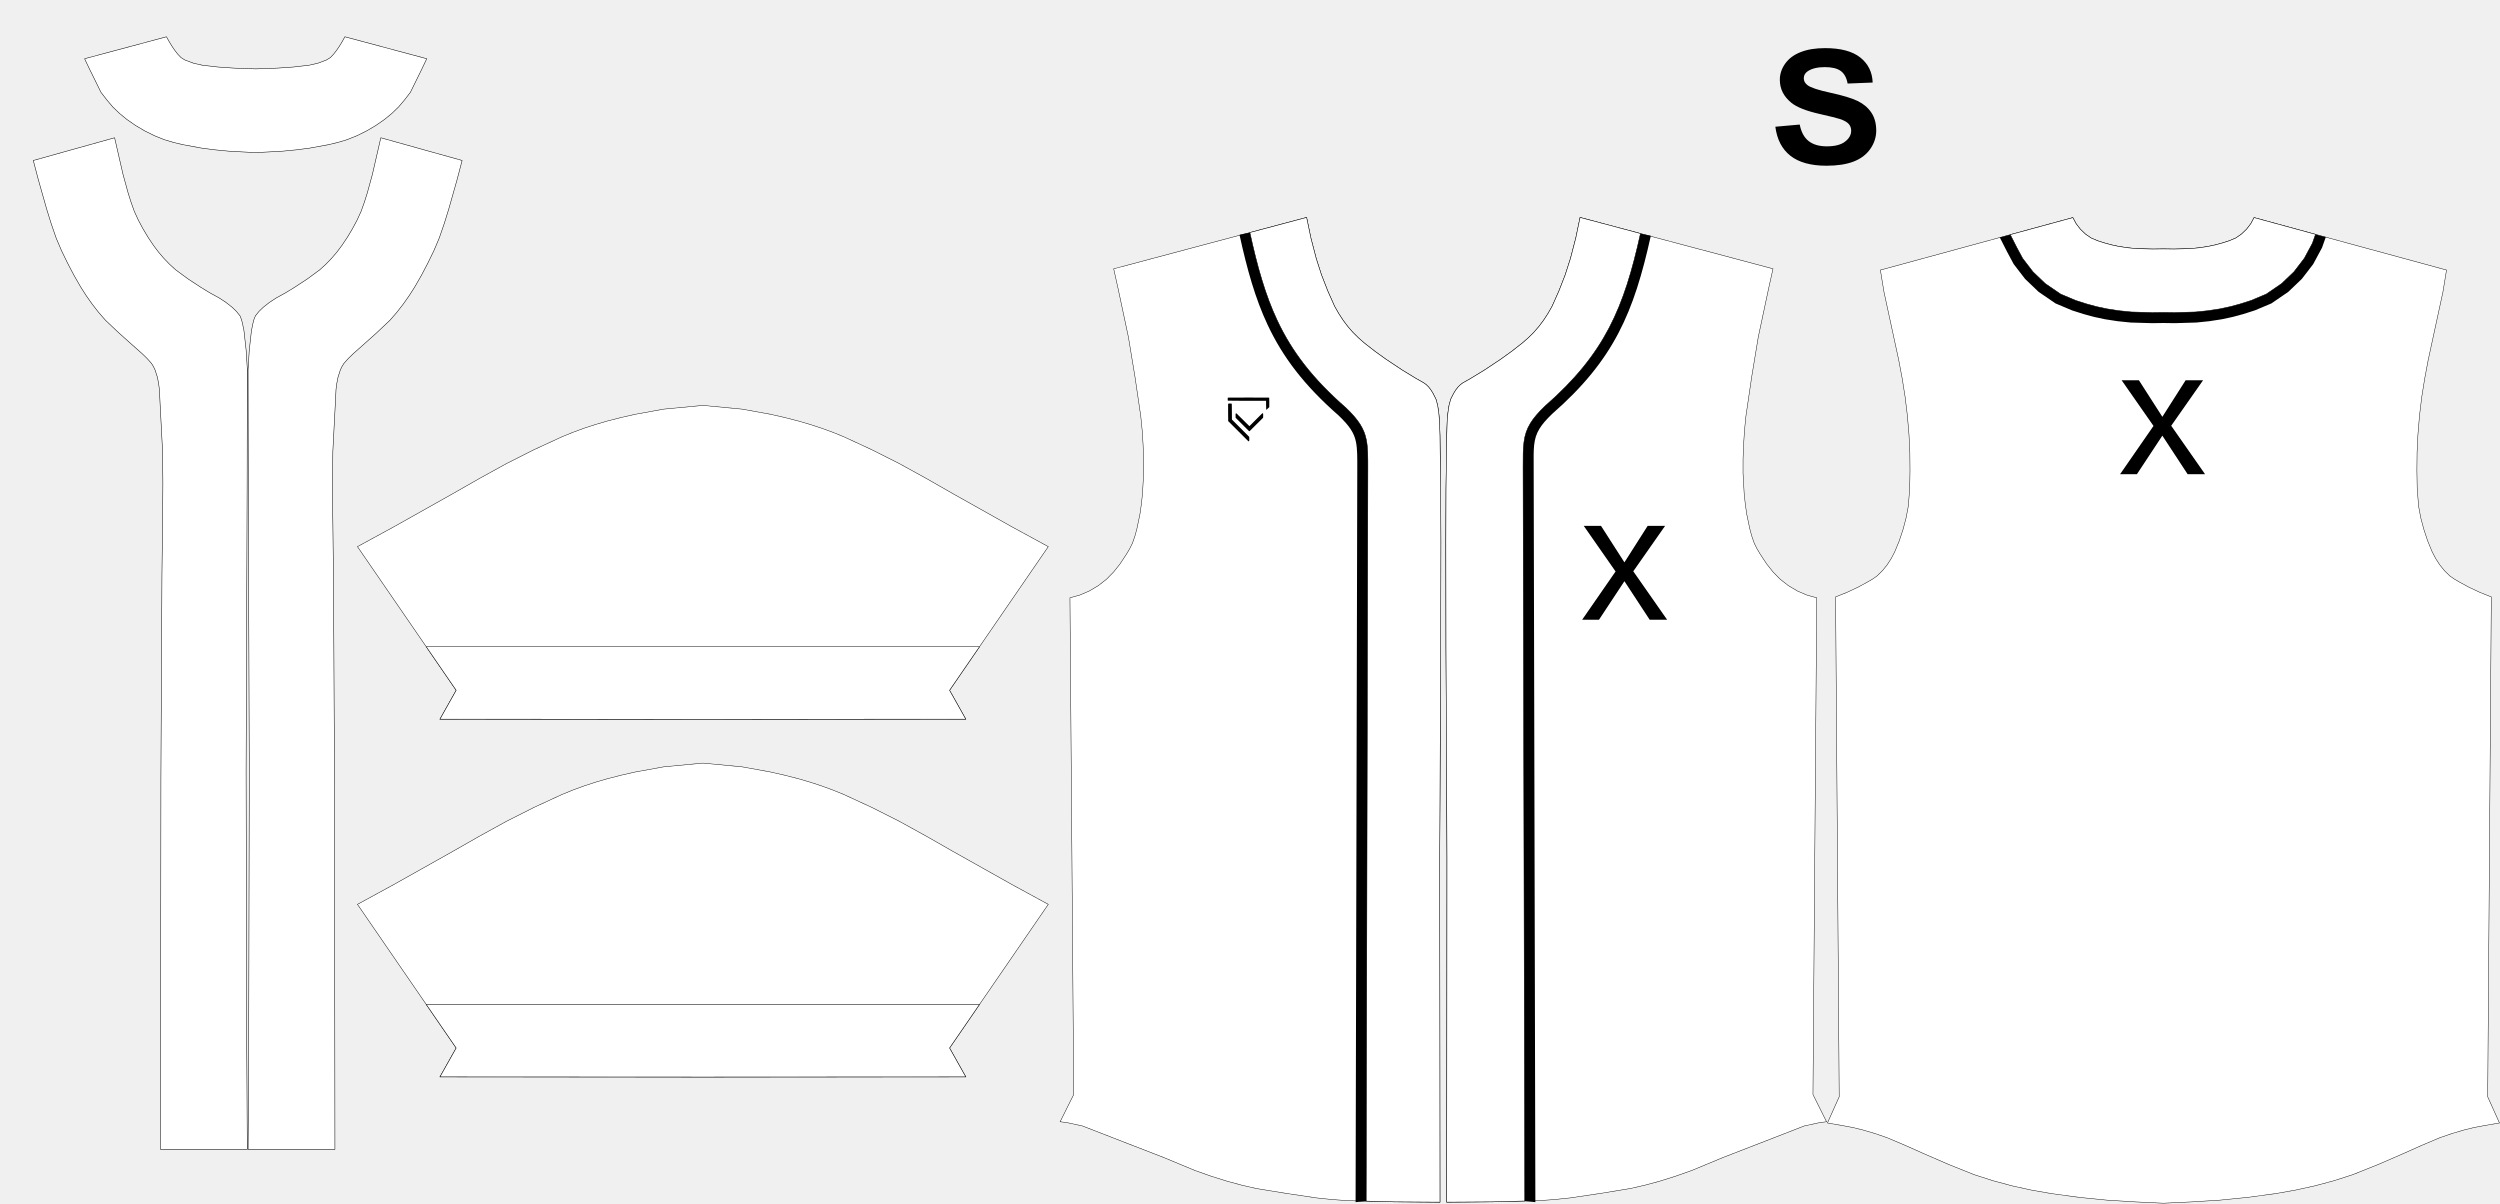
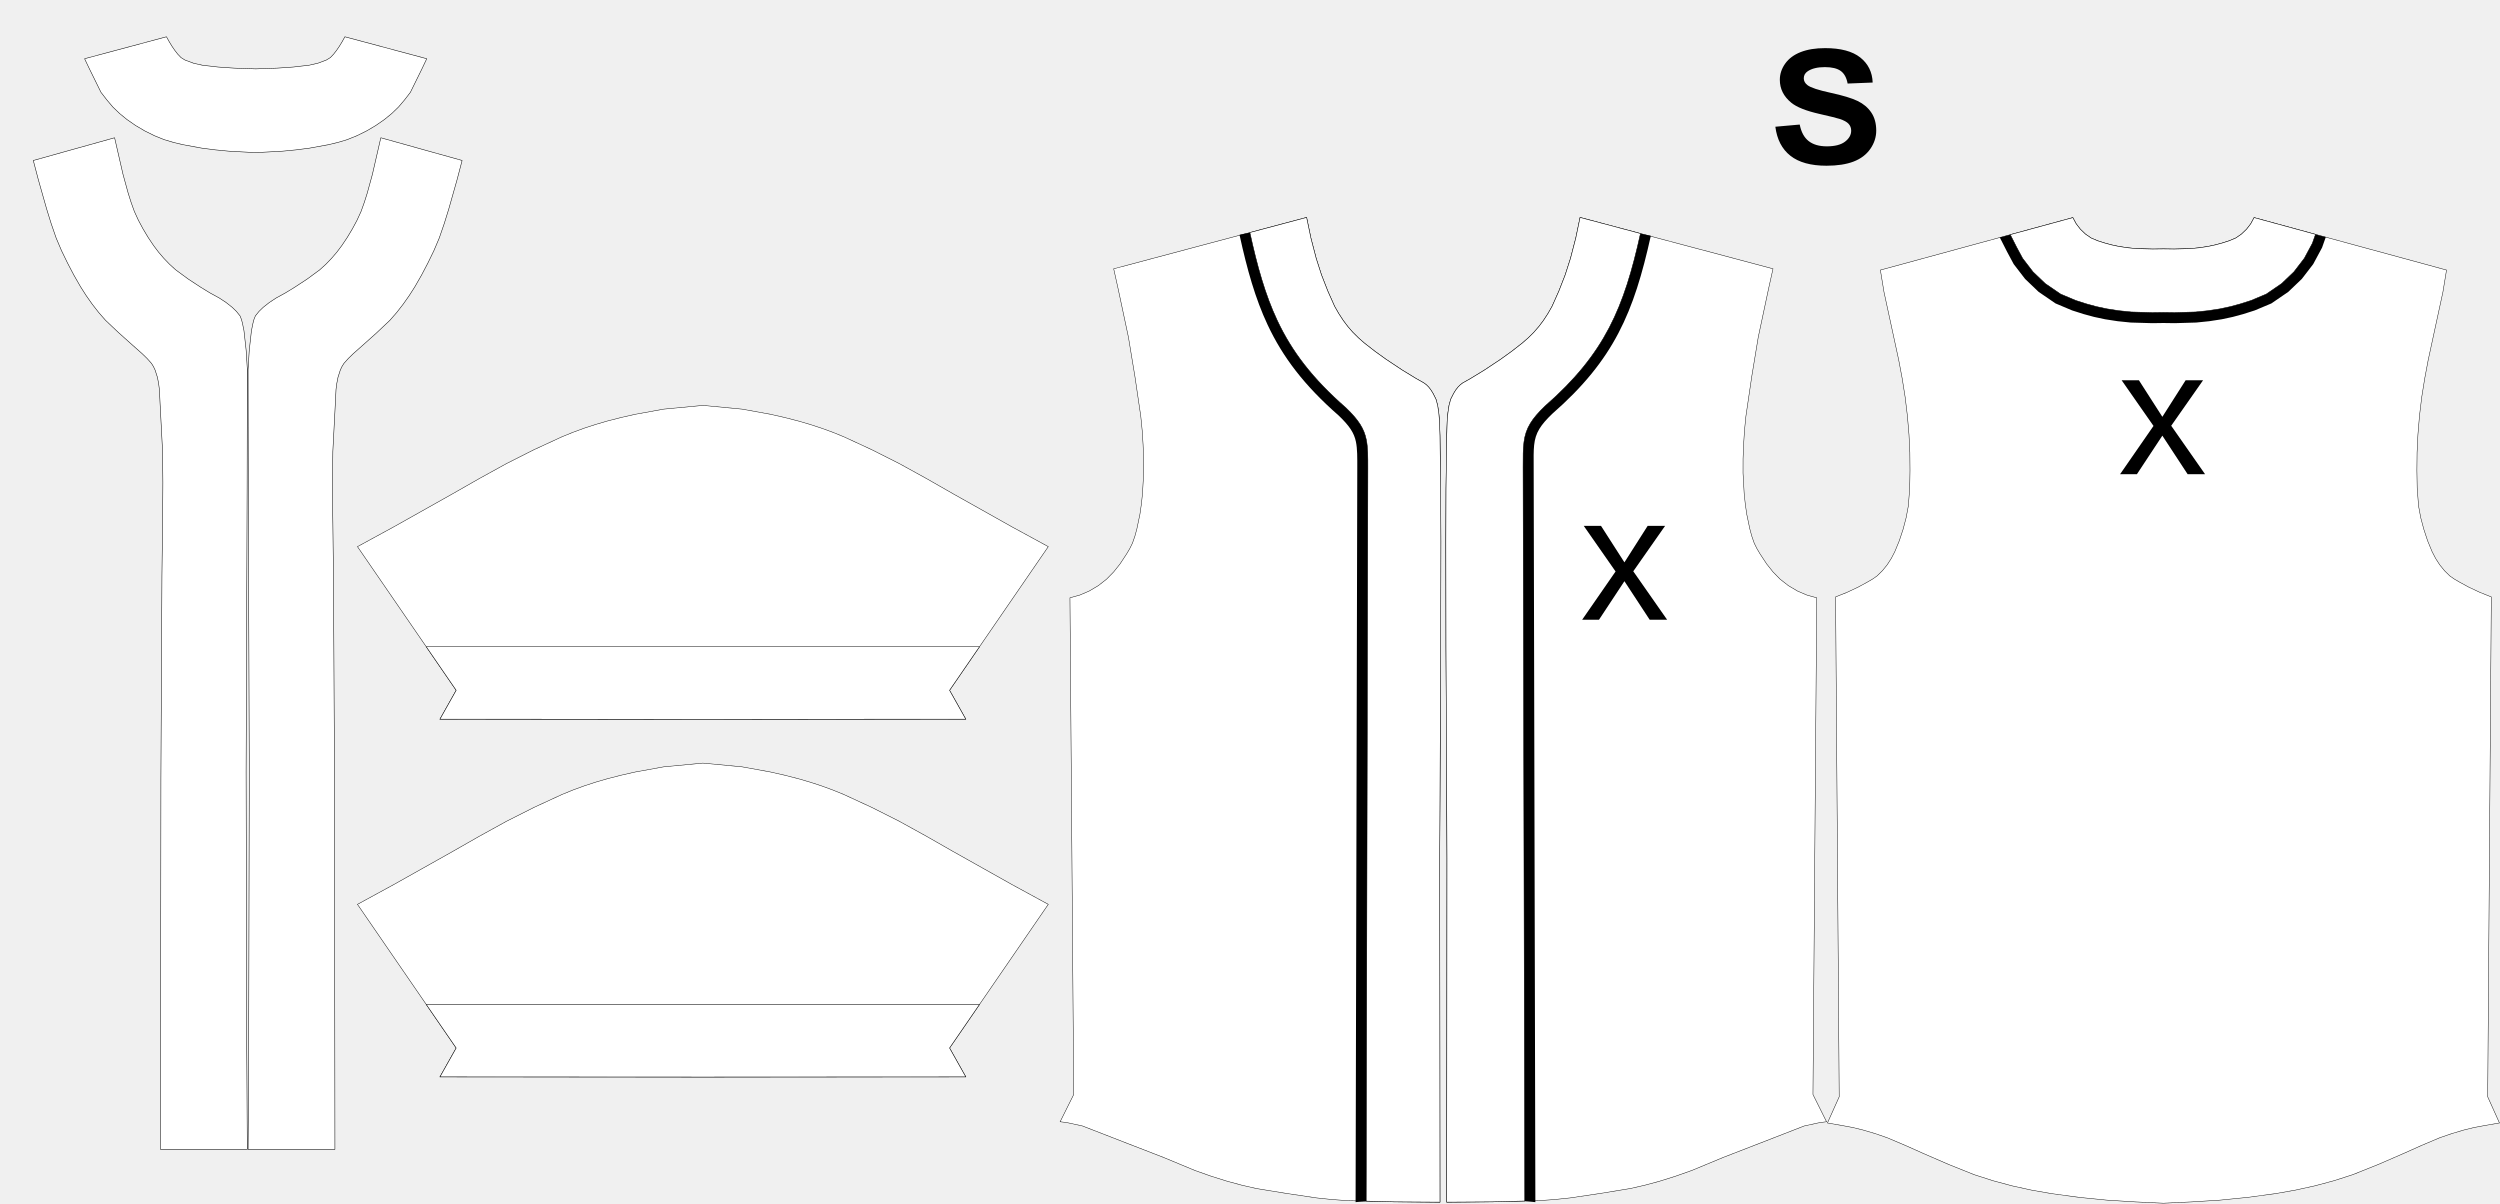
<svg xmlns="http://www.w3.org/2000/svg" width="100%" height="100%" viewBox="0 0 23619 11373" version="1.1" xml:space="preserve" style="fill-rule:evenodd;clip-rule:evenodd;stroke-miterlimit:2.613;">
  <path id="zone2" d="M4156.59,10173.8L4309.83,9901.21L3377.16,8543.91L3718.68,8357.7L4274.75,8045.33L4529.33,7900.04L4786.04,7758.58L5045.33,7627.76L5309.08,7506.05L5413.96,7463.34L5520.38,7424.42L5627.92,7389.37L5736.67,7357.55L5868.67,7323.67L6001.58,7293.6L6269.46,7244.95L6640.46,7209.6L7011.46,7244.95L7279.33,7293.6L7411.88,7323.67L7543.92,7357.55L7652.67,7389.37L7760.25,7424.42L7866.88,7463.34L7971.79,7506.05L8235.25,7627.76L8494.88,7758.58L8751.5,7900.04L9005.83,8045.33L9561.88,8357.7L9903.75,8543.91L8971.08,9901.21L9124.29,10173.8L6640.46,10175.3L4156.59,10173.8ZM4156.59,6794.29L4309.83,6521.71L3377.12,5164.42L3718.69,4978.21L4274.75,4665.83L4529.33,4520.54L4786.04,4379.12L5045.33,4248.25L5309.04,4126.54L5413.96,4083.83L5520.33,4044.92L5627.92,4009.88L5736.67,3978.04L5868.67,3944.17L6001.58,3914.08L6269.46,3865.46L6640.46,3830.12L7011.46,3865.46L7279.29,3914.08L7411.88,3944.17L7543.92,3978.04L7652.67,4009.88L7760.25,4044.92L7866.88,4083.83L7971.79,4126.54L8235.25,4248.25L8494.88,4379.12L8751.54,4520.54L9005.83,4665.83L9561.88,4978.21L9903.75,5164.42L8971.08,6521.71L9124.29,6794.29L6640.46,6795.79L4156.59,6794.29Z" style="fill:#fff;stroke:#000;stroke-width:4.19px;" />
  <path id="zone11" d="M17163.8,5647.88L17128.1,10340.2L17256.5,10597.9L17207.3,10603.8L17176.4,10609.1L17045.3,10637.7L16618.8,10803.5L16279,10935.2L15984.1,11057.7L15831.8,11111.6L15678.1,11159.9L15542,11196.7L15404.7,11228.2L15129.7,11273.3L14835.4,11317.2L14686.3,11332.8L14536.7,11343.4L14102.3,11354.3L13667.8,11357.5L13670.5,8108.5L13661.1,6112.67L13659.6,5115.04L13661.4,4616.12L13667.8,4117.46L13672.8,3973.17L13679.3,3901.58L13689.9,3830L13705.8,3771.67L13733.2,3717.46L13752.7,3685.67L13775.7,3655.92L13796.5,3635.29L13820.1,3617.62L13892.3,3576.96L14025.4,3495.67L14177.4,3394.67L14282.2,3319.25L14384.1,3239.75L14438.7,3191.71L14490.2,3140.75L14537.9,3086L14581.8,3027.96L14624.8,2961.96L14663.7,2893.62L14727.9,2749.62L14787.4,2597.04L14837.5,2440.96L14887.5,2248.58L14927.9,2054.21L16750.5,2539.33L16707.8,2731.67L16611.2,3185.54L16549.6,3558.42L16494.5,3932.5L16481.3,4066.21L16472.8,4200.54L16467.7,4334.83L16467.4,4469.17L16478.3,4664.12L16488.6,4761.33L16502.5,4857.96L16531.4,4996.38L16549.9,5064.71L16573.2,5131.54L16598.5,5182.79L16627.7,5232.29L16690.7,5328L16750.5,5403.12L16817.6,5471.75L16896,5533L16982,5583.96L17070.7,5622L17163.8,5647.88ZM10108.5,5647.88L10201.5,5622L10290.2,5583.96L10376.2,5533L10454.5,5471.75L10521.7,5403.12L10581.5,5328L10644.5,5232.29L10673.7,5182.79L10699,5131.54L10722.3,5064.71L10740.8,4996.38L10769.7,4857.96L10783.5,4761.33L10793.9,4664.12L10804.8,4469.17L10804.5,4334.83L10799.4,4200.54L10790.9,4066.21L10777.7,3932.5L10722.6,3558.42L10661,3185.54L10564.4,2731.67L10521.7,2539.33L12344.3,2054.21L12384.7,2248.58L12434.7,2440.96L12484.8,2597.04L12544.3,2749.62L12608.5,2893.62L12647.4,2961.96L12690.4,3027.96L12734.2,3086L12782,3140.75L12833.6,3191.71L12888,3239.75L12990,3319.25L13094.8,3394.67L13246.8,3495.67L13379.9,3576.96L13452,3617.62L13475.6,3635.29L13496.6,3655.92L13519.5,3685.67L13539,3717.46L13566.4,3771.67L13582.3,3830L13592.9,3901.58L13599.4,3973.17L13604.3,4117.46L13610.8,4616.12L13612.6,5115.04L13611.1,6112.67L13601.7,8108.5L13604.3,11357.5L13169.9,11354.3L12735.5,11343.4L12585.8,11332.8L12436.8,11317.2L12142.5,11273.3L11867.4,11228.2L11730.2,11196.7L11594.1,11159.9L11440.4,11111.6L11288.1,11057.7L10993.2,10935.2L10653.4,10803.5L10226.9,10637.7L10095.8,10609.1L10064.8,10603.8L10015.7,10597.9L10144.1,10340.2L10108.5,5647.88ZM20439.4,11367.4L20172.9,11355L19906.3,11338.5L19641,11312L19376.8,11276L19192.5,11243.6L19009.7,11203.5L18828.6,11154.8L18650,11097.3L18409.9,11001.2L18172.9,10898.3L18001.2,10821.6L17828.2,10748.5L17716.1,10709.9L17601.8,10676L17505.6,10652.4L17407.1,10634.1L17265,10609.3L17376.1,10362L17341.9,5639.5L17449.6,5596.46L17554.5,5547.21L17645.7,5497.38L17690.8,5471.12L17733.2,5441.67L17784.2,5391.83L17829.4,5336.12L17868,5276.25L17901,5212.83L17944,5108.46L17979.5,5001.12L18008.3,4891.75L18029.2,4780.83L18042.2,4612.79L18044.9,4444.46L18043.4,4275.79L18035.5,4107.71L18020.4,3929.58L17999.2,3752.38L17971.2,3576.08L17938.2,3400.62L17799.3,2759.33L17765.1,2551.46L19583.2,2055.79L19614.4,2113.88L19654.5,2166.08L19702.3,2211.75L19756.6,2248.92L19818.8,2275.17L19883.6,2295.79L19948.8,2313.5L20015.2,2327.67L20095.3,2340.04L20176.1,2348.29L20338.3,2353L20439.4,2351.54L20540.3,2353L20702.8,2348.29L20783.5,2340.04L20863.8,2327.67L20929.8,2313.5L20995.2,2295.79L21059.8,2275.17L21122.3,2248.92L21176.6,2211.75L21224.4,2166.08L21264.5,2113.88L21295.7,2055.79L23113.8,2551.46L23079.6,2759.33L22940.7,3400.62L22907.7,3576.08L22879.4,3752.38L22858.2,3929.58L22843.4,4107.71L22835.5,4275.79L22833.7,4444.46L22836.7,4612.79L22849.6,4780.83L22870.2,4891.75L22899.5,5001.12L22934.8,5108.46L22977.9,5212.83L23010.9,5276.25L23049.5,5336.12L23094.6,5391.83L23145.3,5441.67L23188.1,5471.12L23232.9,5497.38L23324,5547.21L23429,5596.46L23536.9,5639.5L23502.7,10362L23613.9,10609.3L23471.5,10634.1L23373.3,10652.4L23276.9,10676L23162.8,10709.9L23050.4,10748.5L22877.6,10821.6L22706,10898.3L22468.9,11001.2L22228.9,11097.3L22050.3,11154.8L21868.9,11203.5L21686.4,11243.6L21502.1,11276L21237.6,11312L20972.2,11338.5L20706,11355L20439.4,11367.4Z" style="fill:#fff;stroke:#000;stroke-width:4.19px;" />
-   <path id="zone22" d="M11794.1,4168.86C11793,4168.21 11604.4,3980.12 11603.5,3978.71C11602.8,3977.66 11602.7,3972.94 11602.7,3897.17L11602.7,3816.75L11603.7,3815.31C11605.6,3812.44 11606,3812.37 11621,3812.5C11633.7,3812.61 11634.4,3812.65 11635.5,3813.49C11636.2,3813.96 11637,3815.01 11637.4,3815.81C11638.1,3817.15 11638.2,3822.69 11638.4,3890.55L11638.7,3963.85L11720.4,4045.39C11765.2,4090.24 11802.1,4127.27 11802.4,4127.69C11802.6,4128.14 11802.8,4135.81 11802.8,4146.66C11802.7,4166.94 11802.8,4166.4 11799.8,4168.42C11798.3,4169.46 11795.5,4169.68 11794.1,4168.86L11794.1,4168.86ZM11800.3,4073.04C11799,4072.29 11674.9,3948.73 11674,3947.21C11673.3,3946.04 11673.2,3944.65 11673.2,3928.11C11673.2,3908.91 11673.2,3908.59 11675.4,3906.57C11676.8,3905.29 11679.1,3904.77 11681.1,3905.3C11682.4,3905.65 11692.7,3915.7 11743,3966.02C11776.2,3999.19 11803.5,4026.33 11803.7,4026.33C11803.8,4026.33 11831,3999.18 11864,3966.01C11897.1,3932.83 11924.7,3905.39 11925.3,3905.04C11927.1,3904.14 11929.1,3904.23 11931,3905.27C11934.1,3906.99 11934,3906.37 11934,3926.94C11934,3942.23 11933.9,3945.56 11933.4,3946.54C11932.5,3948.2 11807.2,4072.68 11805.9,4073.18C11804.4,4073.74 11801.5,4073.66 11800.3,4073.04L11800.3,4073.04ZM11962.5,3869.26C11962,3868.46 11961.8,3862.01 11961.6,3827.49L11961.3,3786.66L11898.7,3786.66C11864.4,3786.66 11783.2,3786.54 11718.4,3786.38C11604.8,3786.11 11600.5,3786.07 11599.7,3785.33C11599,3784.61 11598.9,3783.58 11598.9,3771.05C11598.9,3758.11 11599,3757.51 11599.8,3756.71C11600.6,3755.87 11601.2,3755.86 11795.4,3755.86C11989.5,3755.86 11990.1,3755.87 11990.9,3756.71C11991.8,3757.54 11991.8,3758.11 11991.8,3801.87L11991.8,3846.19L11990.2,3847.85C11989.3,3848.76 11983.6,3854.16 11977.4,3859.85C11967,3869.52 11966.1,3870.21 11964.7,3870.21C11963.5,3870.21 11962.9,3869.97 11962.5,3869.26Z" style="fill-rule:nonzero;" />
  <path id="zone3" d="M9253.7,6110.42L8971.08,6521.71L9124.29,6794.29L6640.46,6795.79L4156.59,6794.29L4309.83,6521.71L4027.2,6110.42L9253.7,6110.42ZM9253.7,9489.91L8971.08,9901.2L9124.29,10173.8L6640.46,10175.3L4156.59,10173.8L4309.83,9901.2L4027.2,9489.91L9253.7,9489.91ZM2336.51,10859.1L1516.31,10859.1L1520.13,7362.13L1529.85,5444.08L1536.91,4854.96L1538.7,4560.58L1536.04,4266.17L1511.62,3797.17L1506,3680L1498.36,3621.75L1487.19,3564.33L1465.38,3496.29L1450.09,3463.62L1431.23,3433.29L1389.43,3386.46L1344.69,3342.88L1250.47,3259.29L1121.81,3144.17L996.679,3025.83L931.913,2951.62L871.258,2873.62L814.467,2792.96L761.458,2709.92L697.271,2598.04L637.533,2483.83L580.992,2367.54L530.642,2248.92L483.529,2112.62L440.863,1975.08L362.264,1697.79L314.572,1516.12L1082.63,1301.5L1161.86,1646.25L1210.42,1823.17L1238.09,1910.62L1269,1996.88L1307.59,2081.38L1351.75,2163.21L1399.45,2243L1451.25,2320.17L1497.78,2382L1548.13,2440.83L1601.97,2496.79L1659.38,2548.92L1777.45,2635.75L1900.5,2716.42L1984.42,2767.62L2070.96,2815.04L2134.27,2856.54L2194.01,2903.67L2233.19,2941.62L2267.63,2984.33L2281.17,3018.17L2290.6,3053.79L2305.02,3125.33L2325.33,3307.88L2336.84,3491.29L2334.76,4598.54L2325.04,7291.17L2330.94,9871.04L2336.51,10859.1ZM2343.92,10859.1L2349.48,9871.04L2355.38,7291.17L2345.66,4598.54L2343.58,3491.29L2355.09,3307.88L2375.41,3125.38L2389.82,3053.79L2399.25,3018.17L2412.8,2984.33L2447.24,2941.62L2486.37,2903.67L2546.15,2856.54L2609.46,2815.04L2696,2767.62L2779.92,2716.42L2902.97,2635.75L3021.04,2548.92L3078.45,2496.79L3132.29,2440.83L3182.64,2382L3229.18,2320.17L3280.98,2243L3328.67,2163.21L3372.83,2081.38L3411.43,1996.88L3442.33,1910.62L3470,1823.17L3518.57,1646.25L3597.79,1301.5L4365.83,1516.12L4318.17,1697.79L4239.54,1975.08L4196.88,2112.62L4149.78,2248.92L4099.43,2367.58L4042.89,2483.83L3983.15,2598.04L3918.97,2709.92L3865.96,2792.96L3809.17,2873.62L3748.51,2951.62L3683.75,3025.83L3558.62,3144.17L3429.95,3259.29L3335.73,3342.88L3290.99,3386.46L3249.2,3433.29L3230.34,3463.62L3215.05,3496.29L3193.24,3564.33L3182.06,3621.75L3174.42,3680L3168.81,3797.17L3144.38,4266.17L3141.72,4560.58L3143.51,4854.96L3150.58,5444.08L3160.29,7362.13L3164.12,10859.1L2343.92,10859.1ZM2415.69,1441.96L2161.07,1428.17L2033.89,1415.83L1907.62,1399.67L1728.19,1366.79L1639.21,1345.62L1551.69,1319.5L1458.62,1281.92L1368.44,1237.25L1281.5,1186.17L1198.99,1128.88L1129.99,1072.54L1065.67,1010.58L1008.4,942.708L953.788,871.958L846.292,653.458L799.296,554.792L1572.83,347.458L1598.68,394.125L1626.58,439.667L1651.85,476.375L1679.16,511.625L1710,543.917L1748.16,567.417L1828.35,597.375L1911.44,616.167L2061.82,633.5L2212.75,643.75L2415.69,650.792L2618.33,643.75L2769.26,633.5L2919.65,616.167L3002.73,597.375L3082.92,567.417L3121.09,543.917L3151.92,511.625L3179.23,476.375L3204.51,439.667L3232.4,394.125L3258.25,347.458L4031.79,554.792L3984.79,653.458L3877.3,871.958L3822.97,942.708L3765.4,1010.58L3701.09,1072.54L3632.09,1128.88L3549.54,1186.17L3462.93,1237.25L3372.47,1281.92L3279.39,1319.5L3191.87,1345.62L3103.18,1366.79L2923.46,1399.67L2797.19,1415.83L2670.3,1428.17L2415.69,1441.96ZM14405.5,11346.7L14102.3,11354.3L13667.8,11357.5L13670.5,8108.49L13661.1,6112.67L13659.6,5115.04L13661.4,4616.12L13667.8,4117.46L13672.8,3973.17L13679.3,3901.58L13689.9,3830L13705.8,3771.67L13733.2,3717.46L13752.7,3685.67L13775.7,3655.92L13796.5,3635.29L13820.1,3617.62L13892.3,3576.96L14025.4,3495.67L14177.4,3394.67L14282.2,3319.25L14384.1,3239.75L14438.7,3191.71L14490.2,3140.75L14537.9,3086L14581.8,3027.96L14624.8,2961.96L14663.7,2893.62L14727.9,2749.62L14787.4,2597.04L14837.5,2440.96L14887.5,2248.58L14927.9,2054.21L15498.6,2206.12C15344,2904.48 15164.8,3340.48 14596.9,3836.29C14533.2,3897.3 14489,3948.91 14458.4,3999.13C14389,4112.94 14389.1,4219.59 14389.5,4412.12L14405.5,11346.7ZM11808.2,2196.9L12344.3,2054.21L12384.7,2248.58L12434.7,2440.96L12484.8,2597.04L12544.3,2749.62L12608.5,2893.62L12647.4,2961.96L12690.4,3027.96L12734.2,3086L12782,3140.75L12833.6,3191.71L12888,3239.75L12990,3319.25L13094.8,3394.67L13246.8,3495.67L13379.9,3576.96L13452,3617.62L13475.6,3635.29L13496.6,3655.92L13519.5,3685.67L13539,3717.46L13566.4,3771.67L13582.3,3830L13592.9,3901.58L13599.4,3973.17L13604.3,4117.46L13610.8,4616.12L13612.6,5115.04L13611.1,6112.67L13601.7,8108.49L13604.3,11357.5L13169.9,11354.3L12907.1,11347.7L12923,4428.58C12923.2,4312.64 12923.4,4227.85 12908.3,4153.88C12887.3,4050.82 12836.7,3968.77 12715.6,3852.75C12400.1,3577.32 12204.6,3320.34 12066.6,3026.59C11953.2,2785.11 11878.6,2518.77 11808.2,2196.9ZM18992.1,2216.95L19583.2,2055.79L19614.4,2113.88L19654.5,2166.08L19702.3,2211.75L19756.6,2248.92L19818.8,2275.17L19883.6,2295.79L19948.8,2313.5L20015.2,2327.67L20095.3,2340.04L20176.1,2348.29L20338.3,2353L20439.4,2351.54L20540.3,2353L20702.8,2348.29L20783.5,2340.04L20863.8,2327.67L20929.8,2313.5L20995.2,2295.79L21059.8,2275.17L21122.3,2248.92L21176.6,2211.75L21224.4,2166.08L21264.5,2113.88L21295.7,2055.79L21876.2,2214.05L21845.9,2299.36L21770,2440.73L21672.2,2568.1L21555.8,2679.29L21410.9,2778.49L21267.6,2838.66L21164.9,2871.44L21071.3,2896.8L20972.5,2918L20859.7,2935.37L20742.1,2947.4L20544.7,2953.13L20439.4,2951.6L20333.9,2953.13L20136.9,2947.4L20019,2935.37L19906.7,2918.03L19807.4,2896.84L19713.9,2871.44L19610.8,2838.61L19467.6,2778.19L19323.1,2679.29L19206.7,2568.1L19108.9,2440.73L19051.4,2333.65L18992.1,2216.95Z" style="fill:#fff;stroke:#000;stroke-width:4.7px;stroke-linejoin:round;stroke-miterlimit:2;" />
  <path id="zone1" d="M12907.1,11347.7L12807.1,11357.5L12823,4428.36C12823.2,4320.96 12824.3,4242.37 12810.3,4173.86C12792.9,4088.41 12747.8,4022.39 12648,3926.53C12321.3,3640.91 12119.2,3373.8 11976.1,3069.11C11859.7,2821.42 11782.7,2548.4 11710.5,2218.26L11808.2,2196.9C11878.6,2518.77 11953.2,2785.11 12066.6,3026.59C12204.6,3320.34 12400.1,3577.32 12715.6,3852.75C12836.7,3968.77 12887.3,4050.82 12908.3,4153.88C12923.4,4227.85 12923.2,4312.64 12923,4428.58L12907.1,11347.7ZM14505.5,11357.5L14405.5,11346.7L14389.5,4412.12C14389.1,4219.59 14389,4112.94 14458.4,3999.13C14489,3948.91 14533.2,3897.3 14596.9,3836.29C15164.8,3340.48 15344,2904.48 15498.6,2206.12L15596.3,2227.74C15436.6,2948.77 15250,3398.29 14664.4,3910.07C14609.3,3963.01 14570.4,4007.48 14543.8,4051.2C14483.3,4150.35 14489.2,4244.17 14489.5,4411.9L14505.5,11357.5ZM21876.2,2214.05L21972.9,2240.42L21937.7,2339.95L21854.3,2495.21L21746.8,2635.11L21619,2757.21L21459,2866.75L21302.2,2932.58L21193.2,2967.38L21094.9,2994.01L20990.7,3016.38L20872.4,3034.6L20748.6,3047.26L20545.4,3053.15L20439.4,3051.61L20333.2,3053.15L20130.3,3047.26L20006.3,3034.59L19888.6,3016.42L19783.9,2994.07L19685.6,2967.38L19576.1,2932.52L19419.4,2866.41L19259.9,2757.21L19132.1,2635.11L19024.6,2495.21L18962.7,2379.96L18893,2242.78L18992.1,2216.95L19051.4,2333.65L19108.9,2440.73L19206.7,2568.1L19323.1,2679.29L19467.6,2778.19L19610.8,2838.61L19713.9,2871.44L19807.4,2896.84L19906.7,2918.03L20019,2935.37L20136.9,2947.4L20333.9,2953.13L20439.4,2951.6L20544.7,2953.13L20742.1,2947.4L20859.7,2935.37L20972.5,2918L21071.3,2896.8L21164.9,2871.44L21267.6,2838.66L21410.9,2778.49L21555.8,2679.29L21672.2,2568.1L21770,2440.73L21845.9,2299.36L21876.2,2214.05Z" />
  <path d="M16772.8,1197.29L17003,1176.79C17016.9,1247.62 17045,1299.62 17087.4,1332.79C17129.8,1366 17187,1382.62 17258.9,1382.62C17335.2,1382.62 17392.6,1367.83 17431.2,1338.29C17469.9,1308.75 17489.2,1274.21 17489.2,1234.67C17489.2,1209.29 17481.1,1187.67 17464.8,1169.83C17448.6,1152 17420.2,1136.5 17379.7,1123.33C17352,1114.54 17288.8,1098.92 17190.2,1076.46C17063.3,1047.67 16974.2,1012.25 16923.1,970.25C16851.1,911.167 16815.1,839.167 16815.1,754.208C16815.1,699.5 16832,648.375 16865.9,600.75C16899.8,553.125 16948.5,516.875 17012.2,492C17075.9,467.083 17152.8,454.625 17242.9,454.625C17390.1,454.625 17500.8,484.167 17575.2,543.25C17649.5,602.333 17688.6,681.208 17692.3,779.833L17455.6,789.333C17445.5,734.167 17423.8,694.5 17390.5,670.333C17357.1,646.167 17307.2,634.083 17240.5,634.083C17171.8,634.083 17117.9,647 17079,672.875C17053.9,689.5 17041.4,711.708 17041.4,739.542C17041.4,764.917 17053.1,786.667 17076.6,804.708C17106.5,827.667 17179,851.583 17294.1,876.5C17409.2,901.417 17494.4,927.167 17549.6,953.792C17604.8,980.417 17648,1016.75 17679.1,1062.92C17710.3,1109.04 17725.9,1166.08 17725.9,1233.92C17725.9,1295.46 17707.2,1353.08 17670,1406.79C17632.6,1460.5 17579.8,1500.42 17511.6,1526.54C17443.4,1552.67 17358.3,1565.71 17256.5,1565.71C17108.3,1565.71 16994.5,1534.33 16915.1,1471.58C16835.6,1408.88 16788.2,1317.42 16772.8,1197.29" style="fill-rule:nonzero;" />
  <text id="thumbName" x="14928.8px" y="5854.87px" style="font-family:'ArialMT', 'Arial', sans-serif;font-size:1678.89px;">x</text>
  <text id="pinkyName" x="20011px" y="4479.8px" style="font-family:'ArialMT', 'Arial', sans-serif;font-size:1678.89px;">x</text>
</svg>
